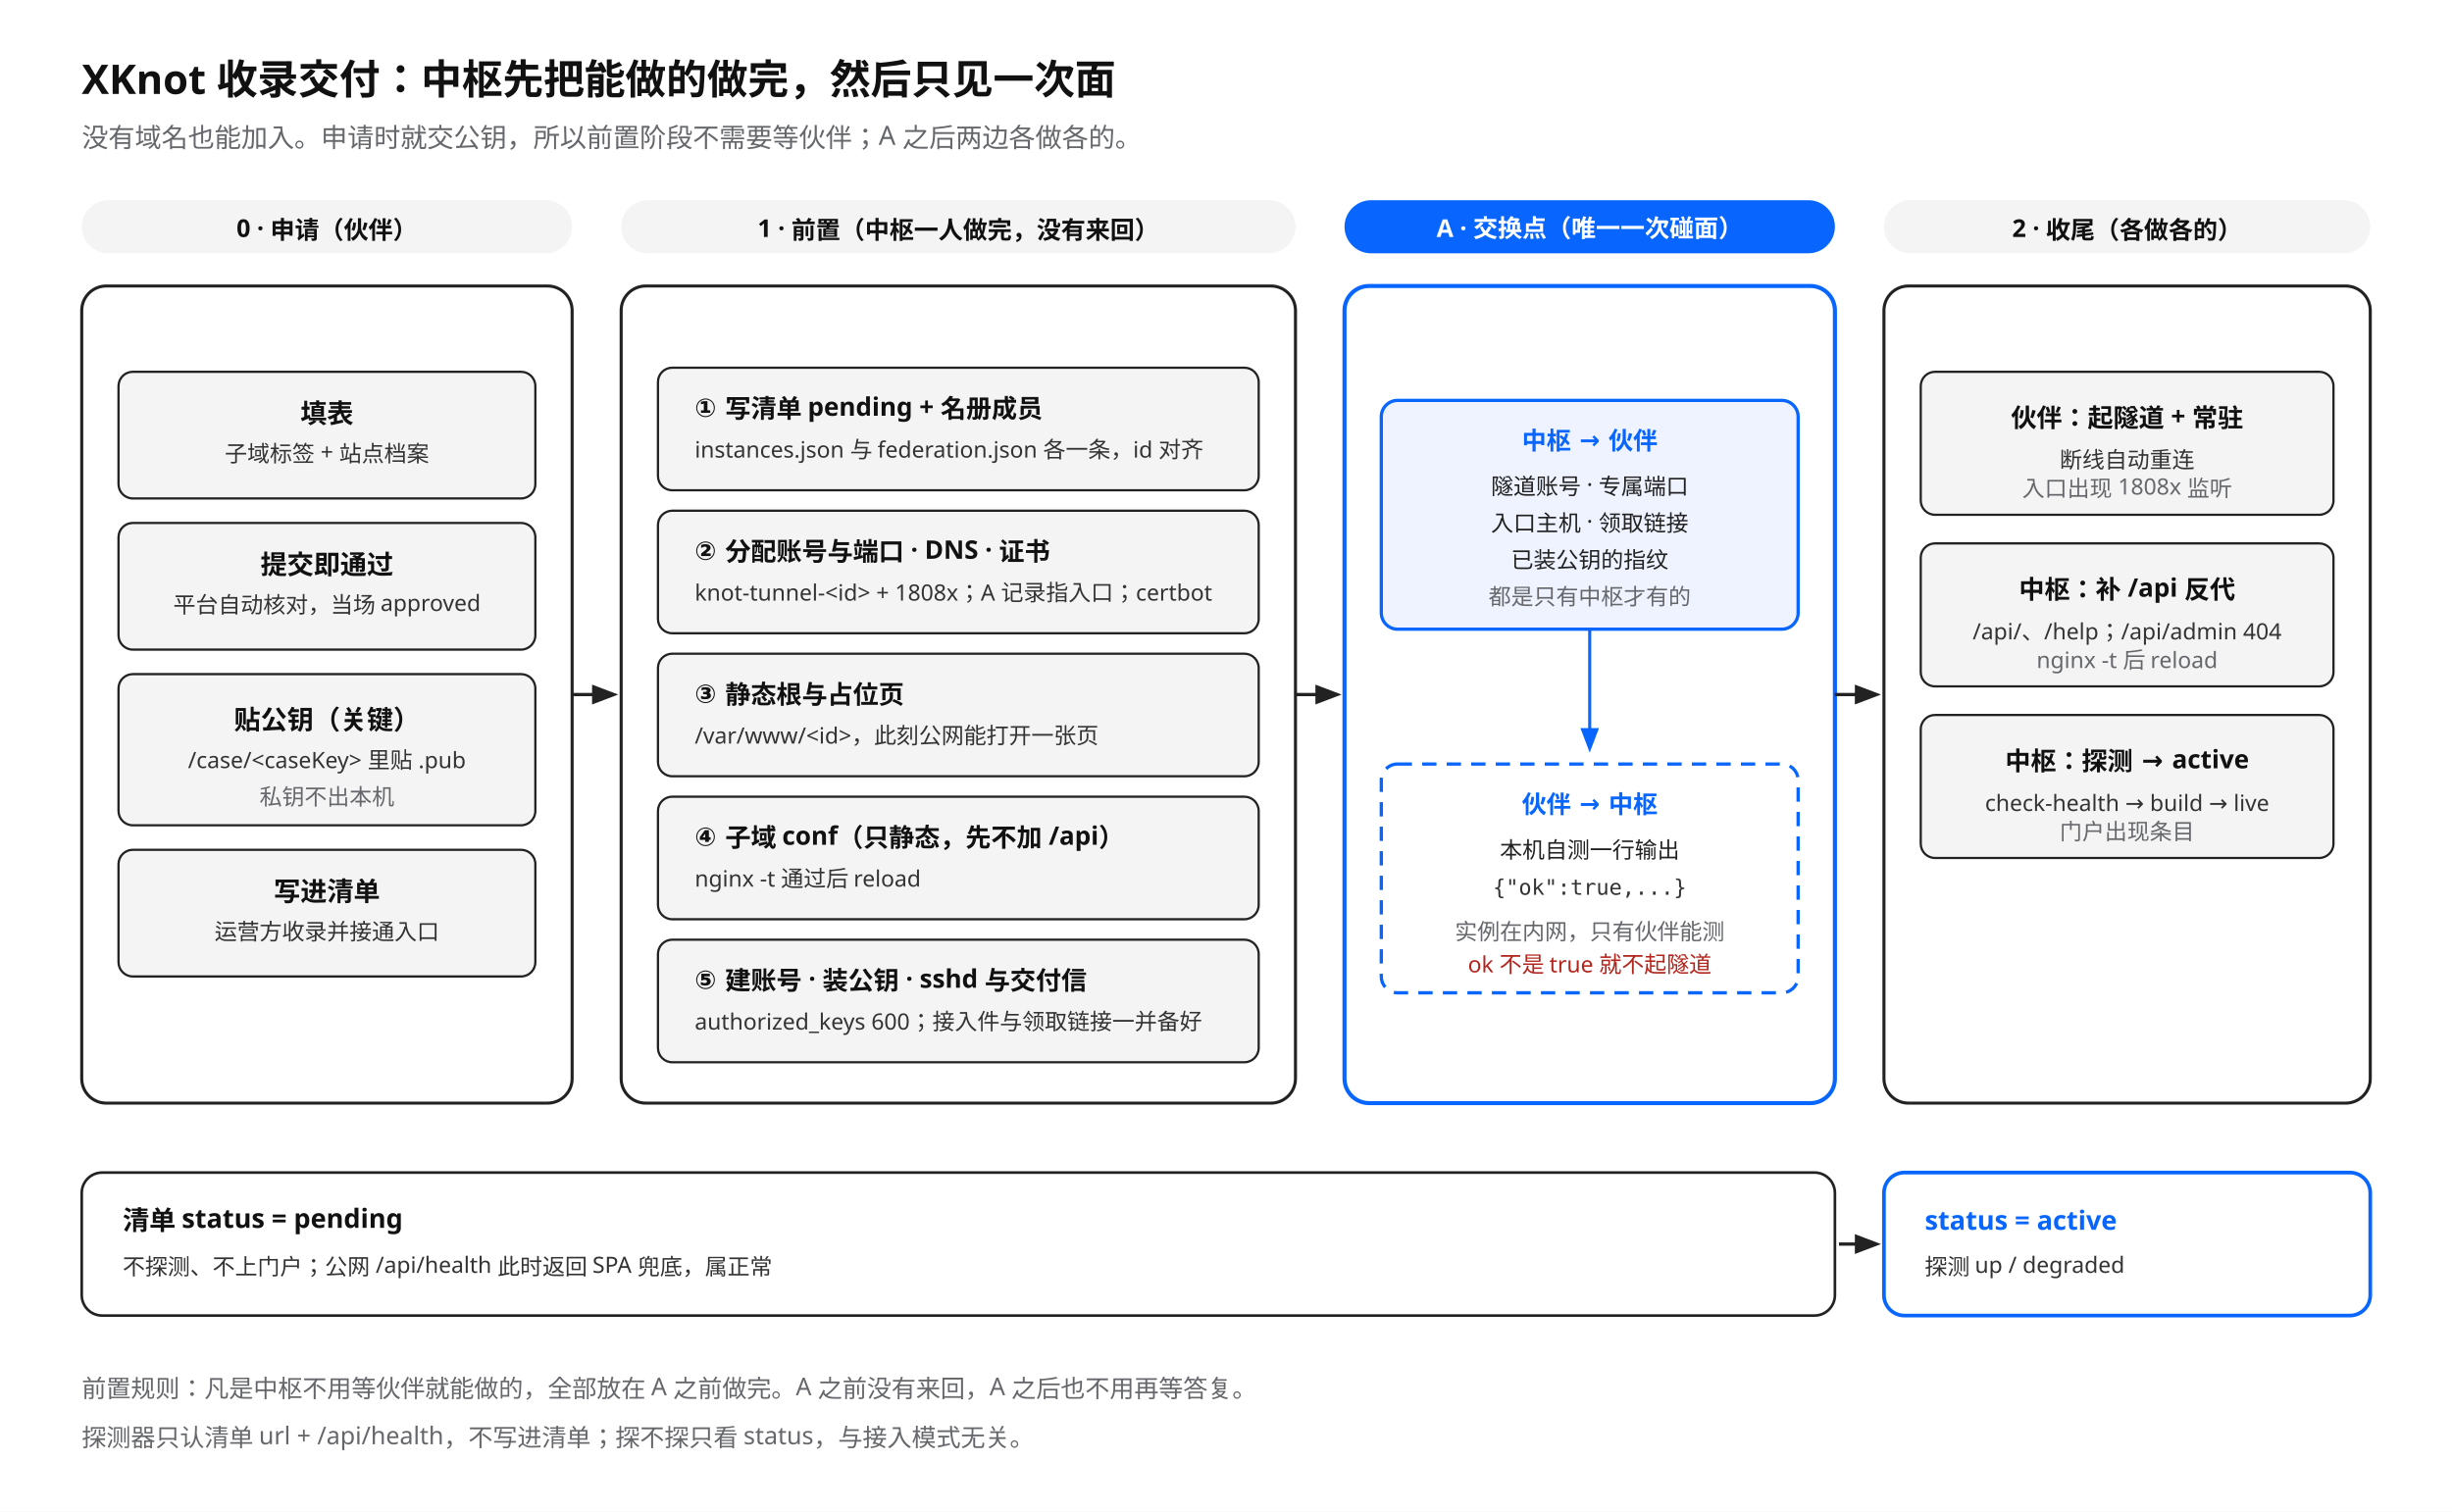
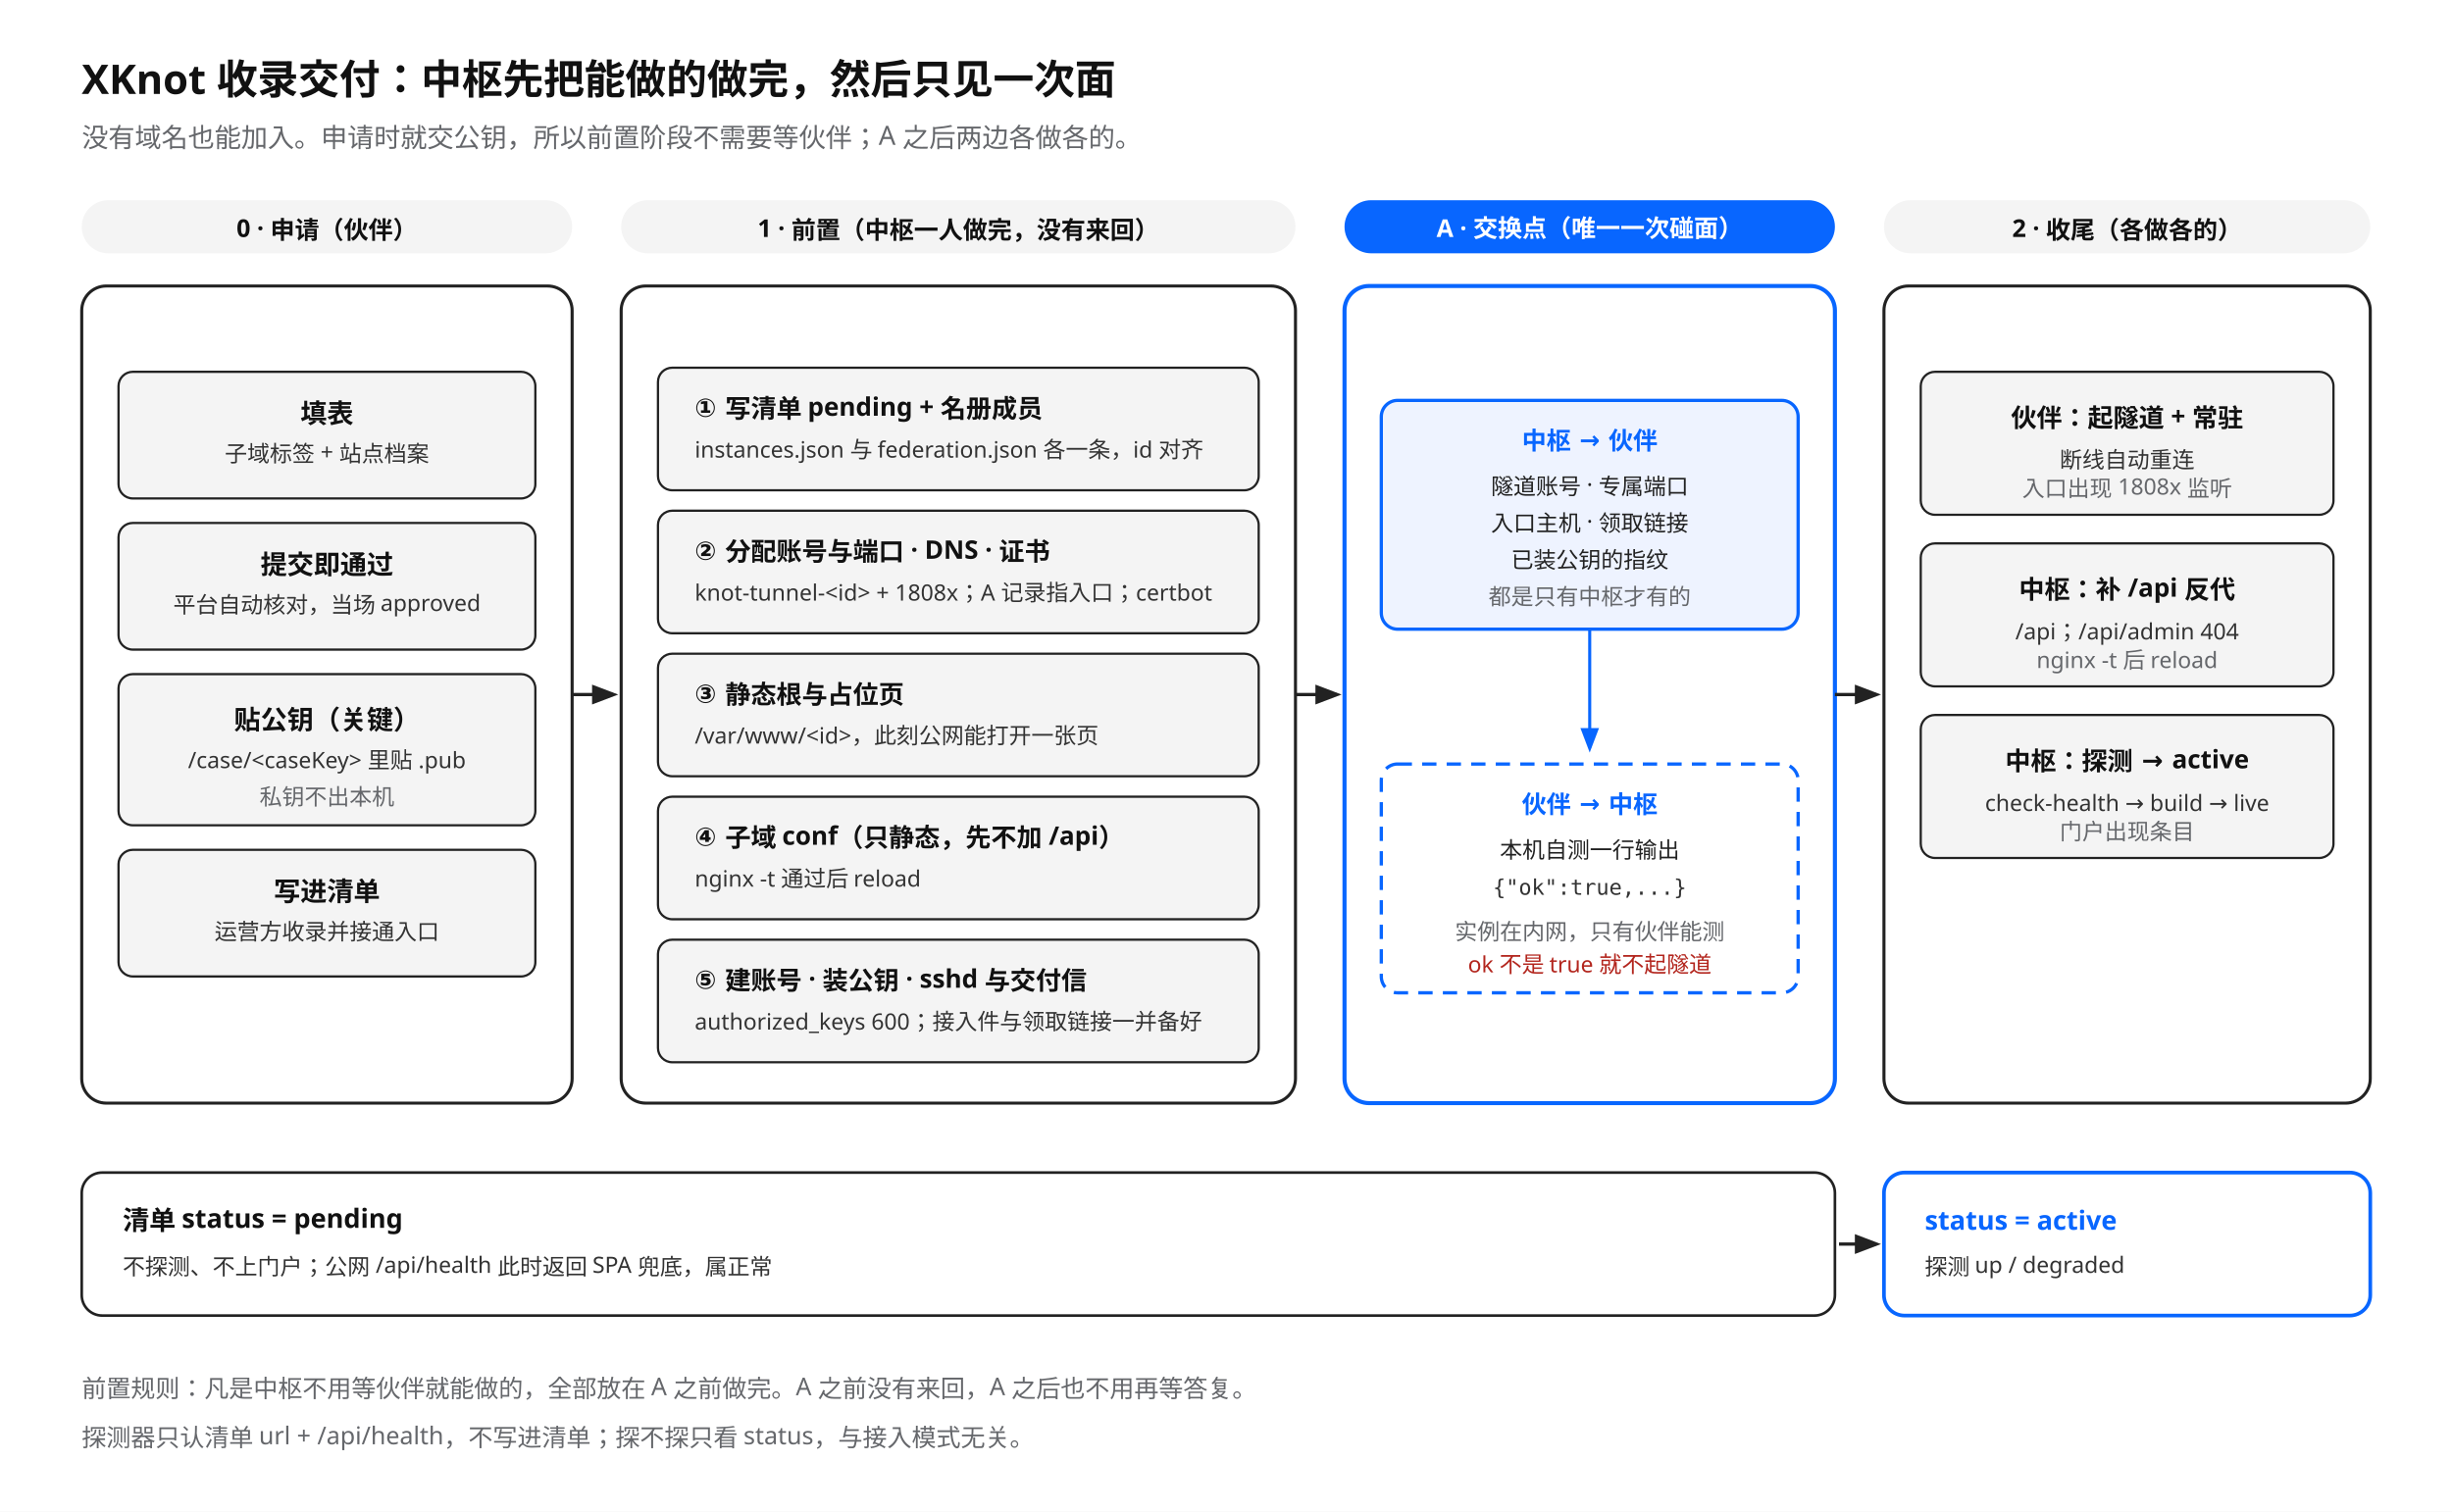
<svg xmlns="http://www.w3.org/2000/svg" width="1200" height="740" viewBox="0 0 1200 740">
  <defs>
    <marker id="arrow" viewBox="0 0 10 10" refX="8" refY="5" markerWidth="8" markerHeight="8" orient="auto">
      <path d="M 0 1.2 L 10 5 L 0 8.8 Z" fill="#222" />
    </marker>
    <marker id="arrow-blue" viewBox="0 0 10 10" refX="8" refY="5" markerWidth="8" markerHeight="8" orient="auto">
      <path d="M 0 1.2 L 10 5 L 0 8.8 Z" fill="#0866FF" />
    </marker>
  </defs>
  <rect width="1200" height="740" fill="#ffffff" />
  <rect x="40" y="140" width="240" height="400" rx="12" fill="#ffffff" stroke="#222" stroke-width="1.5" />
  <rect x="304" y="140" width="330" height="400" rx="12" fill="#ffffff" stroke="#222" stroke-width="1.5" />
  <rect x="658" y="140" width="240" height="400" rx="12" fill="#ffffff" stroke="#0866FF" stroke-width="2" />
  <rect x="922" y="140" width="238" height="400" rx="12" fill="#ffffff" stroke="#222" stroke-width="1.5" />
  <g fill="#f4f4f4" stroke="#222" stroke-width="1.1">
    <rect x="58" y="182" width="204" height="62" rx="7" />
    <rect x="58" y="256" width="204" height="62" rx="7" />
    <rect x="58" y="330" width="204" height="74" rx="7" />
    <rect x="58" y="416" width="204" height="62" rx="7" />
  </g>
  <g fill="#f4f4f4" stroke="#222" stroke-width="1.1">
    <rect x="322" y="180" width="294" height="60" rx="7" />
    <rect x="322" y="250" width="294" height="60" rx="7" />
    <rect x="322" y="320" width="294" height="60" rx="7" />
    <rect x="322" y="390" width="294" height="60" rx="7" />
    <rect x="322" y="460" width="294" height="60" rx="7" />
  </g>
  <rect x="676" y="196" width="204" height="112" rx="8" fill="#eef3ff" stroke="#0866FF" stroke-width="1.6" />
  <rect x="676" y="374" width="204" height="112" rx="8" fill="#ffffff" stroke="#0866FF" stroke-width="1.6" stroke-dasharray="7 5" />
  <g fill="#f4f4f4" stroke="#222" stroke-width="1.1">
    <rect x="940" y="182" width="202" height="70" rx="7" />
    <rect x="940" y="266" width="202" height="70" rx="7" />
    <rect x="940" y="350" width="202" height="70" rx="7" />
  </g>
  <g fill="none" stroke="#222" stroke-width="1.6">
    <line x1="280" y1="340" x2="300" y2="340" marker-end="url(#arrow)" />
    <line x1="634" y1="340" x2="654" y2="340" marker-end="url(#arrow)" />
    <line x1="898" y1="340" x2="918" y2="340" marker-end="url(#arrow)" />
  </g>
  <g fill="none" stroke="#0866FF" stroke-width="1.5">
    <line x1="778" y1="308" x2="778" y2="366" marker-end="url(#arrow-blue)" />
  </g>
  <g font-family="PingFang SC, Hiragino Sans GB, sans-serif">
    <text x="40" y="46" font-size="20" font-weight="600" fill="#111">XKnot 收录交付：中枢先把能做的做完，然后只见一次面</text>
    <text x="40" y="72" font-size="13" fill="#65676B">没有域名也能加入。申请时就交公钥，所以前置阶段不需要等伙伴；A 之后两边各做各的。</text>
    <g text-anchor="middle" font-size="12" font-weight="600">
      <rect x="40" y="98" width="240" height="26" rx="13" fill="#f4f4f4" />
      <text x="160" y="116" fill="#111">0 · 申请（伙伴）</text>
      <rect x="304" y="98" width="330" height="26" rx="13" fill="#f4f4f4" />
      <text x="469" y="116" fill="#111">1 · 前置（中枢一人做完，没有来回）</text>
      <rect x="658" y="98" width="240" height="26" rx="13" fill="#0866FF" />
      <text x="778" y="116" fill="#ffffff">A · 交换点（唯一一次碰面）</text>
      <rect x="922" y="98" width="238" height="26" rx="13" fill="#f4f4f4" />
      <text x="1041" y="116" fill="#111">2 · 收尾（各做各的）</text>
    </g>
    <g text-anchor="middle">
      <text x="160" y="207" font-size="13" font-weight="600" fill="#111">填表</text>
      <text x="160" y="226" font-size="11" fill="#333">子域标签 + 站点档案</text>
      <text x="160" y="281" font-size="13" font-weight="600" fill="#111">提交即通过</text>
      <text x="160" y="300" font-size="11" fill="#333">平台自动核对，当场 approved</text>
      <text x="160" y="357" font-size="13" font-weight="600" fill="#111">贴公钥（关键）</text>
      <text x="160" y="376" font-size="11" fill="#333">/case/&lt;caseKey&gt; 里贴 .pub</text>
      <text x="160" y="394" font-size="11" fill="#65676B">私钥不出本机</text>
      <text x="160" y="441" font-size="13" font-weight="600" fill="#111">写进清单</text>
      <text x="160" y="460" font-size="11" fill="#333">运营方收录并接通入口</text>
    </g>
    <g text-anchor="start">
      <text x="340" y="204" font-size="12.5" font-weight="600" fill="#111">① 写清单 pending + 名册成员</text>
      <text x="340" y="224" font-size="11" fill="#333">instances.json 与 federation.json 各一条，id 对齐</text>
      <text x="340" y="274" font-size="12.5" font-weight="600" fill="#111">② 分配账号与端口 · DNS · 证书</text>
      <text x="340" y="294" font-size="11" fill="#333">knot-tunnel-&lt;id&gt; + 1808x；A 记录指入口；certbot</text>
      <text x="340" y="344" font-size="12.5" font-weight="600" fill="#111">③ 静态根与占位页</text>
      <text x="340" y="364" font-size="11" fill="#333">/var/www/&lt;id&gt;，此刻公网能打开一张页</text>
      <text x="340" y="414" font-size="12.5" font-weight="600" fill="#111">④ 子域 conf（只静态，先不加 /api）</text>
      <text x="340" y="434" font-size="11" fill="#333">nginx -t 通过后 reload</text>
      <text x="340" y="484" font-size="12.5" font-weight="600" fill="#111">⑤ 建账号 · 装公钥 · sshd 与交付信</text>
      <text x="340" y="504" font-size="11" fill="#333">authorized_keys 600；接入件与领取链接一并备好</text>
    </g>
    <g text-anchor="middle">
      <text x="778" y="220" font-size="12" font-weight="600" fill="#0866FF">中枢 → 伙伴</text>
      <text x="778" y="242" font-size="11" fill="#222">隧道账号 · 专属端口</text>
      <text x="778" y="260" font-size="11" fill="#222">入口主机 · 领取链接</text>
      <text x="778" y="278" font-size="11" fill="#222">已装公钥的指纹</text>
      <text x="778" y="296" font-size="11" fill="#65676B">都是只有中枢才有的</text>
      <text x="778" y="398" font-size="12" font-weight="600" fill="#0866FF">伙伴 → 中枢</text>
      <text x="778" y="420" font-size="11" fill="#222">本机自测一行输出</text>
      <text x="778" y="438" font-size="10.5" font-family="JetBrains Mono, monospace" fill="#333">{"ok":true,...}</text>
      <text x="778" y="460" font-size="11" fill="#65676B">实例在内网，只有伙伴能测</text>
      <text x="778" y="476" font-size="11" fill="#b3261e">ok 不是 true 就不起隧道</text>
    </g>
    <g text-anchor="middle">
      <text x="1041" y="209" font-size="12.5" font-weight="600" fill="#111">伙伴：起隧道 + 常驻</text>
      <text x="1041" y="229" font-size="11" fill="#333">断线自动重连</text>
      <text x="1041" y="243" font-size="11" fill="#65676B">入口出现 1808x 监听</text>
      <text x="1041" y="293" font-size="12.5" font-weight="600" fill="#111">中枢：补 /api 反代</text>
-       <text x="1041" y="313" font-size="11" fill="#333">/api/、/help；/api/admin 404</text>
+       <text x="1041" y="313" font-size="11" fill="#333">/api；/api/admin 404</text>
      <text x="1041" y="327" font-size="11" fill="#65676B">nginx -t 后 reload</text>
      <text x="1041" y="377" font-size="12.5" font-weight="600" fill="#111">中枢：探测 → active</text>
      <text x="1041" y="397" font-size="11" fill="#333">check-health → build → live</text>
      <text x="1041" y="411" font-size="11" fill="#65676B">门户出现条目</text>
    </g>
    <rect x="40" y="574" width="858" height="70" rx="10" fill="#ffffff" stroke="#222" stroke-width="1.3" />
    <rect x="922" y="574" width="238" height="70" rx="10" fill="#ffffff" stroke="#0866FF" stroke-width="1.8" />
    <line x1="900" y1="609" x2="918" y2="609" fill="none" stroke="#222" stroke-width="1.6" marker-end="url(#arrow)" />
    <text x="60" y="602" font-size="13" font-weight="600" fill="#111">清单 status = pending</text>
    <text x="60" y="624" font-size="11" fill="#333">不探测、不上门户；公网 /api/health 此时返回 SPA 兜底，属正常</text>
    <text x="942" y="602" font-size="13" font-weight="600" fill="#0866FF">status = active</text>
    <text x="942" y="624" font-size="11" fill="#333">探测 up / degraded</text>
    <text x="40" y="684" font-size="12" fill="#65676B">前置规则：凡是中枢不用等伙伴就能做的，全部放在 A 之前做完。A 之前没有来回，A 之后也不用再等答复。</text>
    <text x="40" y="708" font-size="12" fill="#65676B">探测器只认清单 url + /api/health，不写进清单；探不探只看 status，与接入模式无关。</text>
  </g>
</svg>
